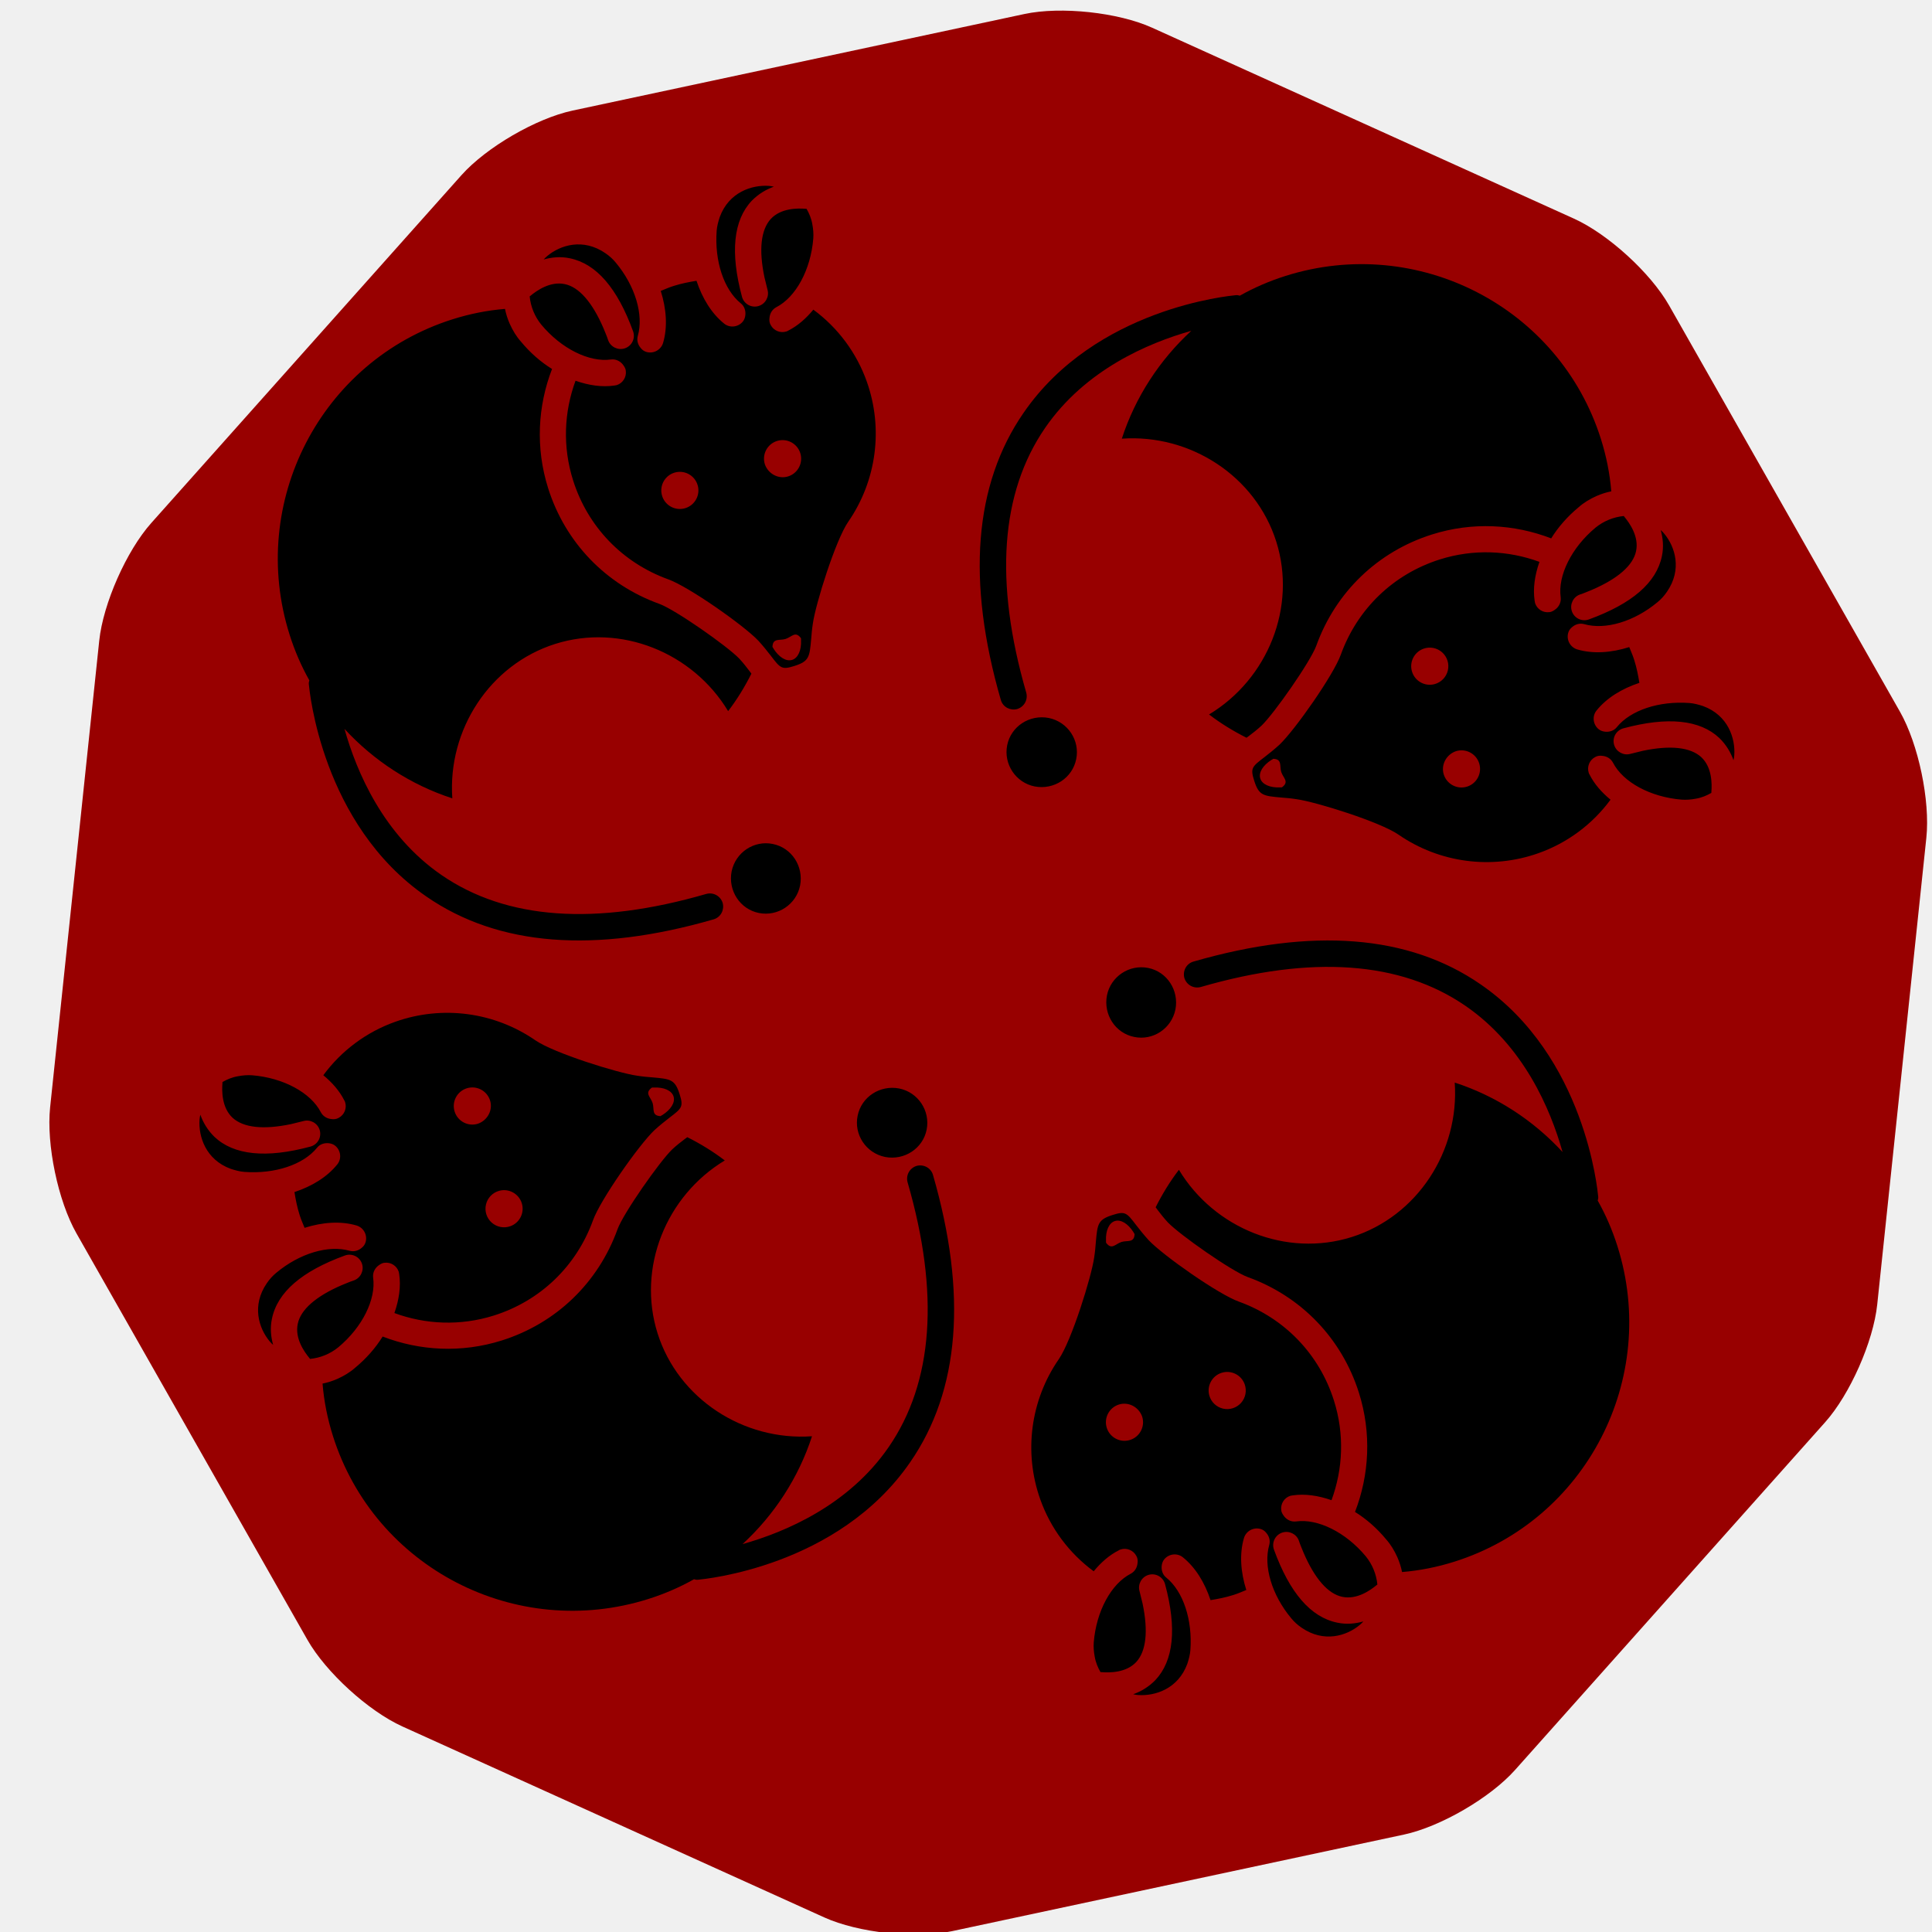
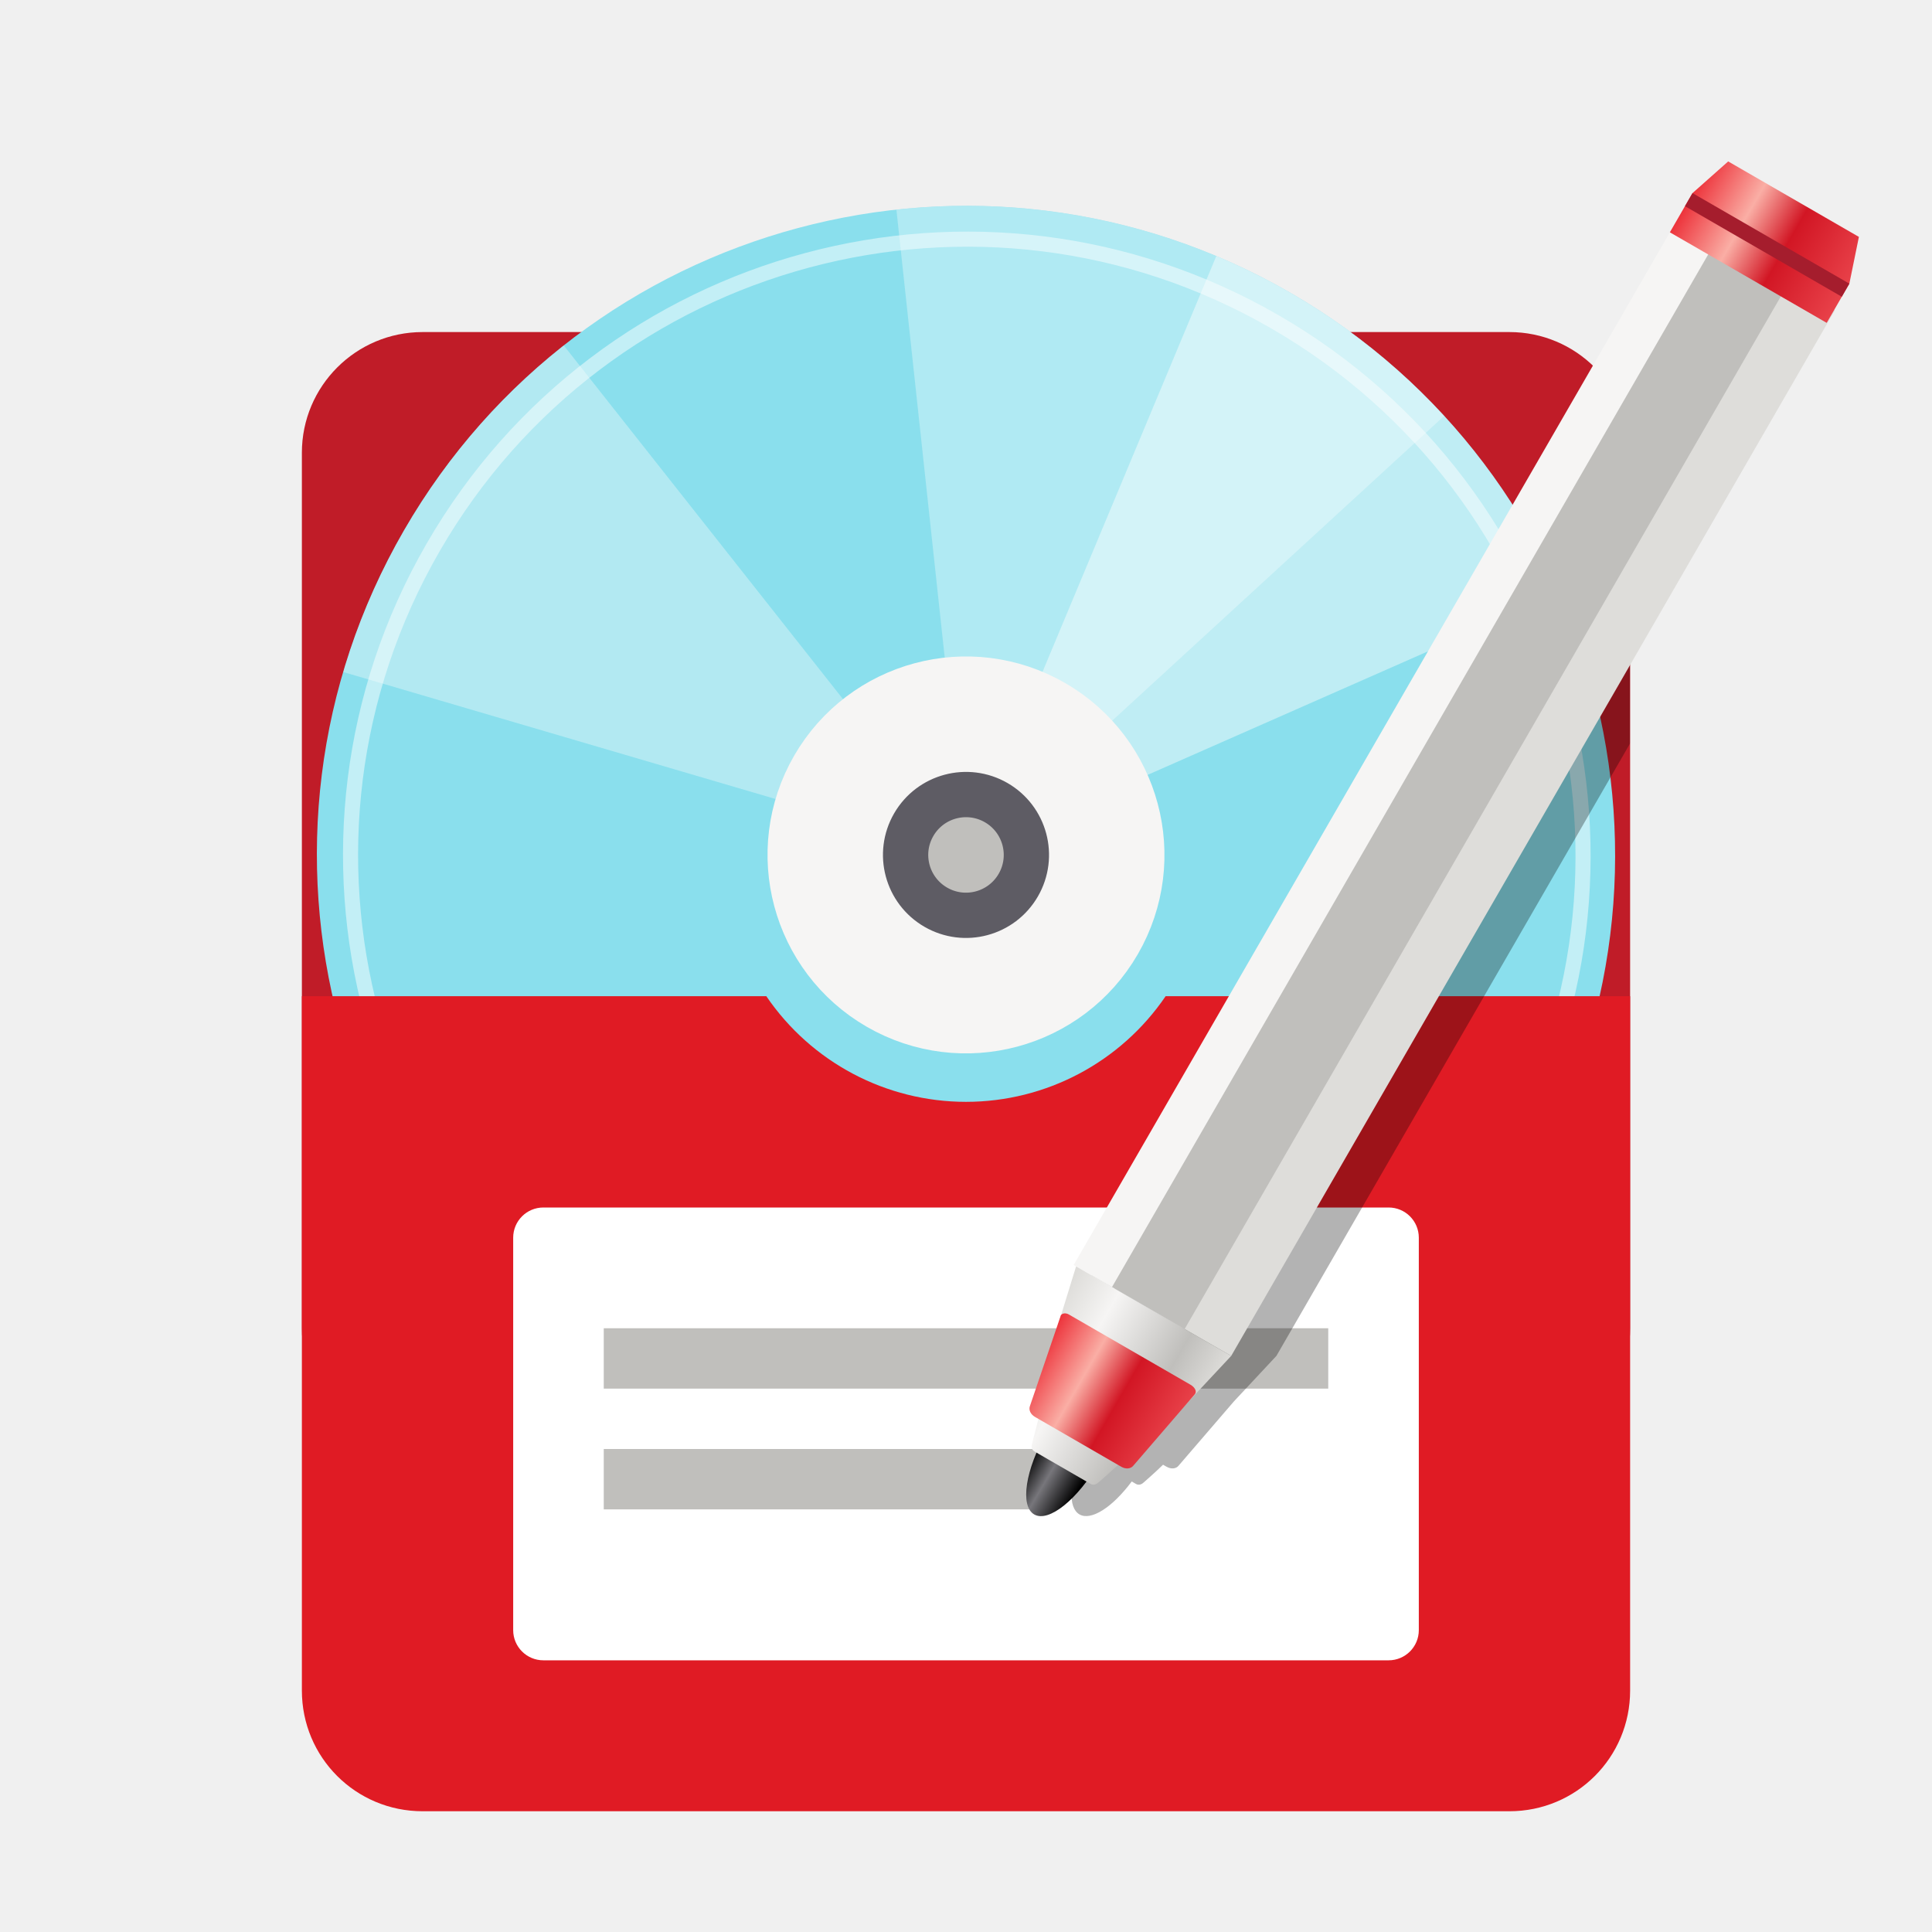
- <svg xmlns="http://www.w3.org/2000/svg" style="isolation:isolate" viewBox="0 0 512 512" width="512px" height="512px">
-   <path d=" M 372.048 486.184 L 312.169 498.981 L 252.29 511.778 C 242.618 513.845 227.45 512.212 218.44 508.134 L 162.543 482.834 L 106.646 457.534 C 97.635 453.456 86.353 443.164 81.467 434.565 L 50.865 380.71 L 20.263 326.856 C 15.377 318.257 12.25 303.29 13.285 293.454 L 19.793 231.618 L 26.3 169.781 C 27.335 159.945 33.52 145.966 40.102 138.585 L 81.194 92.504 L 122.287 46.424 C 128.869 39.042 142.066 31.371 151.738 29.304 L 211.617 16.507 L 271.496 3.71 C 281.168 1.643 296.335 3.275 305.346 7.354 L 361.243 32.654 L 417.14 57.953 C 426.15 62.032 437.432 72.324 442.319 80.923 L 472.92 134.777 L 503.522 188.631 C 508.408 197.23 511.535 212.197 510.5 222.033 L 503.993 283.87 L 497.485 345.707 C 496.45 355.543 490.266 369.521 483.683 376.903 L 442.591 422.983 L 401.499 469.064 C 394.916 476.446 381.72 484.117 372.048 486.184 Z " fill="rgb(152,0,0)" />
-   <path d=" M 311.502 267.52 C 312.477 262.441 309.275 257.51 304.267 256.513 C 299.259 255.516 294.35 258.789 293.353 263.797 C 292.378 268.876 295.58 273.807 300.588 274.804 C 305.525 275.824 310.457 272.622 311.502 267.52 Z  M 423.54 317.103 C 423.582 317.481 423.529 317.81 423.406 318.162 C 425.541 321.945 427.294 326.005 428.643 330.271 C 439.729 365.323 420.377 402.806 385.467 413.847 C 380.846 415.309 376.209 416.228 371.557 416.604 C 371.294 415.279 370.89 413.999 370.32 412.693 C 369.522 410.912 368.534 409.27 367.328 407.93 C 364.92 405.016 362.105 402.543 359.091 400.681 C 362.874 390.881 363.517 379.806 360.122 369.07 C 355.579 354.708 344.856 343.552 330.643 338.427 C 326.398 336.876 312.632 327.229 309.476 323.926 C 308.409 322.778 307.484 321.584 306.675 320.51 L 306.259 319.938 C 307.987 316.498 310.044 313.11 312.426 310.01 C 321.808 325.579 340.91 333.303 358.259 327.816 C 375.607 322.329 386.794 305.026 385.517 286.894 C 396.5 290.46 406.353 296.885 414.1 305.306 C 410.88 293.889 403.803 277.2 388.401 266.585 C 371.203 254.74 347.597 253.054 318.222 261.563 C 316.351 262.076 314.456 261.033 313.872 259.184 C 313.381 257.384 314.33 255.442 316.179 254.857 L 316.25 254.835 C 347.781 245.723 373.363 247.721 392.381 260.868 C 420.175 280 423.375 315.591 423.54 317.103 L 423.54 317.103 Z  M 304.403 328.659 C 303.081 327.2 302.04 325.887 301.115 324.693 C 298.572 321.352 298.202 320.922 294.86 321.979 C 290.95 323.215 290.838 324.346 290.409 329.174 C 290.32 330.375 290.205 331.741 289.97 333.224 C 289.253 338.378 283.968 355.3 280.591 360.201 C 273.08 371.072 271.252 384.891 275.678 397.341 C 278.388 404.968 283.321 411.607 289.841 416.403 C 291.763 414.075 293.963 412.127 296.459 410.869 C 296.65 410.73 296.792 410.685 297.005 410.618 C 298.57 410.123 300.351 410.811 301.153 412.356 C 301.497 412.951 301.558 413.636 301.453 414.295 C 301.341 415.425 300.736 416.477 299.665 417.05 C 294.483 419.706 290.526 426.98 289.856 435.247 C 289.767 436.449 289.865 437.747 290.105 439.001 C 290.364 440.562 290.956 441.939 291.645 443.128 C 291.716 443.106 291.81 443.155 291.881 443.132 C 294.048 443.307 298.434 443.328 301.12 440.445 C 303.735 437.584 304.335 432.311 302.798 424.976 L 301.977 421.638 C 301.485 419.838 302.529 417.943 304.306 417.381 L 304.449 417.336 C 305.347 417.093 306.305 417.217 307.112 417.68 C 307.919 418.144 308.508 418.91 308.75 419.808 C 311.917 431.555 311.03 440.126 306.163 445.263 C 304.39 447.075 302.344 448.27 300.304 448.993 C 300.727 449.094 301.221 449.172 301.622 449.202 C 306.098 449.507 312.213 447.573 314.65 440.937 C 315.046 439.716 315.371 438.519 315.46 437.317 C 316.056 429.308 313.579 421.723 309.06 418.068 C 308.128 417.346 307.745 416.137 307.857 415.007 C 307.913 414.442 308.089 413.761 308.545 413.225 C 309.794 411.735 311.991 411.51 313.459 412.688 C 316.813 415.381 319.251 419.381 320.807 424.051 C 322.816 423.728 324.803 423.334 326.723 422.727 L 327.15 422.592 C 328.216 422.255 329.238 421.776 330.282 421.367 C 328.775 416.604 328.425 411.787 329.67 407.561 C 330.244 405.737 332.15 404.686 333.999 405.175 C 334.68 405.351 335.193 405.736 335.586 406.237 C 336.327 407.098 336.687 408.235 336.362 409.433 C 334.766 415.022 337.03 422.674 342.194 428.862 C 342.958 429.794 343.842 430.609 344.938 431.357 C 350.842 435.434 356.886 433.523 360.35 430.628 C 360.661 430.374 361.02 430.026 361.308 429.7 C 359.224 430.281 356.885 430.551 354.369 430.017 C 347.34 428.564 341.779 422.111 337.616 410.679 C 337.298 409.805 337.339 408.839 337.733 407.996 C 338.127 407.153 338.839 406.5 339.714 406.183 L 339.856 406.138 C 341.634 405.576 343.577 406.526 344.21 408.281 C 344.57 409.418 345.049 410.44 345.458 411.484 C 348.417 418.369 351.963 422.41 355.725 423.175 C 359.58 423.989 363.157 421.45 364.829 420.061 C 364.9 420.039 364.949 419.945 365.02 419.923 C 364.751 417.184 363.684 414.584 361.952 412.446 C 356.649 406.067 349.23 402.392 343.463 403.199 C 342.258 403.345 341.157 402.833 340.416 401.972 C 340.023 401.471 339.607 400.899 339.547 400.214 C 339.318 398.533 340.326 396.929 341.941 396.406 C 342.154 396.339 342.318 396.365 342.532 396.298 C 345.818 395.806 349.347 396.332 352.866 397.566 C 355.894 389.334 356.343 380.12 353.509 371.161 C 349.619 358.861 340.427 349.333 328.325 344.948 C 322.954 343.049 308.278 332.752 304.403 328.659 L 304.403 328.659 Z  M 302.69 375.424 C 303.51 378.015 302.073 380.781 299.482 381.6 C 296.89 382.42 294.125 380.983 293.305 378.392 C 292.485 375.8 293.922 373.035 296.513 372.215 C 299.073 371.406 301.81 372.886 302.69 375.424 Z  M 300.678 327.021 C 300.593 329.473 298.766 328.643 297.202 329.137 C 295.567 329.655 294.621 331.362 293.119 329.334 C 293.123 329.098 293.078 328.956 293.104 328.791 C 292.979 326.171 293.884 324.086 295.448 323.592 C 297.084 323.074 298.974 324.354 300.356 326.497 C 300.401 326.64 300.54 326.83 300.678 327.021 L 300.678 327.021 Z  M 329.85 366.834 C 330.462 368.531 330.096 370.427 328.897 371.775 C 327.698 373.122 325.857 373.706 324.101 373.296 C 322.344 372.885 320.952 371.546 320.475 369.807 C 319.774 367.258 321.213 364.611 323.733 363.811 C 326.253 363.012 328.954 364.347 329.85 366.834 Z " fill="rgb(0,0,0)" />
-   <path d=" M 277.921 190.266 C 272.842 189.291 267.91 192.493 266.913 197.501 C 265.916 202.509 269.189 207.418 274.197 208.415 C 279.277 209.39 284.208 206.188 285.205 201.18 C 286.225 196.243 283.023 191.311 277.921 190.266 Z  M 327.503 78.228 C 327.881 78.186 328.211 78.239 328.563 78.362 C 332.346 76.227 336.406 74.474 340.672 73.125 C 375.724 62.039 413.207 81.391 424.248 116.301 C 425.709 120.922 426.628 125.559 427.005 130.211 C 425.68 130.473 424.4 130.878 423.094 131.448 C 421.313 132.246 419.67 133.234 418.331 134.44 C 415.416 136.848 412.944 139.663 411.081 142.677 C 401.282 138.894 390.207 138.251 379.471 141.646 C 365.109 146.189 353.953 156.912 348.828 171.125 C 347.276 175.37 337.63 189.136 334.327 192.292 C 333.178 193.359 331.985 194.284 330.911 195.093 L 330.339 195.509 C 326.898 193.781 323.51 191.724 320.41 189.341 C 335.979 179.96 343.703 160.858 338.217 143.509 C 332.73 126.161 315.427 114.974 297.295 116.251 C 300.86 105.268 307.286 95.415 315.707 87.668 C 304.29 90.888 287.601 97.965 276.986 113.366 C 265.14 130.565 263.455 154.17 271.964 183.546 C 272.477 185.417 271.434 187.312 269.585 187.896 C 267.785 188.387 265.842 187.438 265.258 185.589 L 265.235 185.518 C 256.123 153.987 258.122 128.405 271.269 109.387 C 290.401 81.593 325.992 78.393 327.503 78.228 L 327.503 78.228 Z  M 339.06 197.365 C 337.601 198.687 336.287 199.728 335.094 200.653 C 331.753 203.195 331.323 203.566 332.379 206.908 C 333.616 210.818 334.746 210.93 339.575 211.358 C 340.776 211.448 342.142 211.563 343.624 211.798 C 348.778 212.515 365.701 217.8 370.601 221.177 C 381.472 228.688 395.291 230.516 407.741 226.09 C 415.368 223.38 422.008 218.447 426.804 211.927 C 424.475 210.004 422.528 207.805 421.27 205.309 C 421.131 205.118 421.086 204.976 421.019 204.763 C 420.524 203.198 421.212 201.417 422.757 200.615 C 423.352 200.27 424.037 200.21 424.696 200.315 C 425.826 200.427 426.878 201.032 427.451 202.103 C 430.107 207.285 437.38 211.241 445.648 211.912 C 446.849 212.001 448.148 211.903 449.402 211.663 C 450.962 211.404 452.339 210.812 453.529 210.123 C 453.507 210.052 453.555 209.958 453.533 209.887 C 453.708 207.72 453.728 203.334 450.845 200.648 C 447.985 198.033 442.711 197.433 435.376 198.97 L 432.038 199.791 C 430.238 200.282 428.344 199.239 427.782 197.462 L 427.737 197.319 C 427.494 196.421 427.617 195.463 428.081 194.656 C 428.545 193.849 429.31 193.26 430.209 193.018 C 441.956 189.85 450.527 190.738 455.664 195.604 C 457.476 197.378 458.671 199.424 459.394 201.464 C 459.495 201.041 459.573 200.547 459.603 200.146 C 459.908 195.67 457.974 189.555 451.337 187.118 C 450.117 186.722 448.919 186.397 447.718 186.307 C 439.708 185.712 432.123 188.189 428.469 192.708 C 427.747 193.64 426.538 194.023 425.408 193.911 C 424.843 193.855 424.161 193.679 423.626 193.223 C 422.136 191.974 421.91 189.777 423.089 188.309 C 425.782 184.955 429.782 182.516 434.452 180.961 C 434.129 178.952 433.735 176.964 433.128 175.045 L 432.993 174.618 C 432.656 173.552 432.176 172.53 431.768 171.486 C 427.004 172.993 422.188 173.343 417.962 172.098 C 416.138 171.524 415.087 169.618 415.576 167.769 C 415.751 167.088 416.137 166.575 416.638 166.182 C 417.498 165.44 418.636 165.081 419.834 165.406 C 425.422 167.001 433.075 164.738 439.263 159.574 C 440.195 158.81 441.01 157.926 441.758 156.829 C 445.835 150.926 443.924 144.882 441.029 141.418 C 440.775 141.107 440.426 140.748 440.101 140.46 C 440.682 142.544 440.952 144.883 440.418 147.399 C 438.965 154.428 432.511 159.989 421.08 164.151 C 420.205 164.47 419.24 164.428 418.397 164.035 C 417.553 163.641 416.901 162.929 416.584 162.054 L 416.539 161.912 C 415.977 160.134 416.926 158.191 418.681 157.558 C 419.819 157.198 420.841 156.719 421.885 156.31 C 428.77 153.351 432.81 149.805 433.576 146.043 C 434.39 142.188 431.851 138.611 430.462 136.939 C 430.439 136.868 430.346 136.819 430.323 136.748 C 427.585 137.017 424.985 138.084 422.847 139.816 C 416.468 145.119 412.792 152.538 413.599 158.305 C 413.746 159.51 413.234 160.611 412.373 161.352 C 411.872 161.745 411.299 162.161 410.614 162.221 C 408.933 162.45 407.33 161.442 406.807 159.827 C 406.74 159.614 406.766 159.449 406.698 159.236 C 406.207 155.95 406.733 152.421 407.966 148.902 C 399.735 145.874 390.521 145.425 381.562 148.259 C 369.262 152.149 359.733 161.341 355.348 173.443 C 353.449 178.814 343.152 193.49 339.06 197.365 L 339.06 197.365 Z  M 385.824 199.078 C 388.416 198.258 391.181 199.695 392.001 202.286 C 392.821 204.878 391.384 207.643 388.792 208.463 C 386.201 209.283 383.435 207.846 382.616 205.254 C 381.806 202.695 383.287 199.958 385.824 199.078 Z  M 337.422 201.09 C 339.873 201.175 339.043 203.001 339.538 204.566 C 340.055 206.201 341.762 207.147 339.734 208.649 C 339.499 208.645 339.356 208.69 339.192 208.664 C 336.572 208.789 334.487 207.884 333.992 206.32 C 333.475 204.684 334.754 202.794 336.898 201.412 C 337.04 201.367 337.231 201.228 337.422 201.09 L 337.422 201.09 Z  M 377.235 171.918 C 378.932 171.306 380.828 171.672 382.175 172.871 C 383.523 174.07 384.107 175.911 383.696 177.667 C 383.286 179.424 381.947 180.815 380.208 181.293 C 377.658 181.994 375.011 180.555 374.212 178.035 C 373.413 175.515 374.748 172.814 377.235 171.918 Z " fill="rgb(0,0,0)" />
-   <path d=" M 193.884 230.945 C 192.909 236.024 196.112 240.955 201.12 241.953 C 206.128 242.95 211.036 239.677 212.034 234.668 C 213.008 229.589 209.806 224.658 204.798 223.661 C 199.861 222.641 194.93 225.843 193.884 230.945 Z  M 81.846 181.362 C 81.805 180.984 81.857 180.655 81.981 180.303 C 79.846 176.52 78.092 172.46 76.743 168.194 C 65.657 133.142 85.009 95.659 119.919 84.618 C 124.541 83.157 129.178 82.238 133.829 81.861 C 134.092 83.186 134.497 84.466 135.066 85.772 C 135.864 87.553 136.853 89.196 138.059 90.535 C 140.466 93.449 143.282 95.922 146.296 97.785 C 142.512 107.584 141.87 118.659 145.265 129.395 C 149.807 143.757 160.531 154.913 174.744 160.038 C 178.989 161.59 192.754 171.236 195.911 174.539 C 196.978 175.688 197.903 176.881 198.712 177.955 L 199.127 178.527 C 197.4 181.968 195.343 185.356 192.96 188.455 C 183.578 172.886 164.476 165.162 147.128 170.649 C 129.779 176.136 118.593 193.439 119.869 211.571 C 108.887 208.006 99.034 201.58 91.287 193.159 C 94.506 204.576 101.583 221.265 116.985 231.88 C 134.184 243.725 157.789 245.411 187.165 236.902 C 189.036 236.389 190.93 237.432 191.515 239.281 C 192.006 241.081 191.056 243.024 189.208 243.608 L 189.136 243.631 C 157.605 252.743 132.023 250.744 113.005 237.597 C 85.212 218.465 82.012 182.874 81.846 181.362 L 81.846 181.362 Z  M 200.984 169.806 C 202.305 171.265 203.346 172.579 204.271 173.772 C 206.814 177.113 207.185 177.543 210.526 176.486 C 214.437 175.25 214.549 174.119 214.977 169.291 C 215.066 168.09 215.182 166.724 215.417 165.242 C 216.133 160.088 221.418 143.165 224.796 138.265 C 232.307 127.393 234.135 113.575 229.709 101.124 C 226.999 93.498 222.066 86.858 215.546 82.062 C 213.623 84.391 211.423 86.338 208.927 87.596 C 208.737 87.735 208.594 87.78 208.381 87.847 C 206.817 88.342 205.035 87.654 204.234 86.109 C 203.889 85.514 203.829 84.829 203.933 84.17 C 204.045 83.04 204.651 81.988 205.721 81.415 C 210.904 78.759 214.86 71.486 215.53 63.218 C 215.619 62.016 215.522 60.718 215.282 59.464 C 215.023 57.904 214.431 56.527 213.742 55.337 C 213.67 55.359 213.577 55.311 213.506 55.333 C 211.339 55.158 206.952 55.138 204.266 58.021 C 201.652 60.881 201.051 66.155 202.589 73.489 L 203.41 76.828 C 203.901 78.628 202.858 80.522 201.08 81.084 L 200.938 81.129 C 200.04 81.372 199.082 81.249 198.275 80.785 C 197.468 80.321 196.878 79.556 196.637 78.657 C 193.469 66.91 194.356 58.339 199.223 53.202 C 200.996 51.39 203.043 50.195 205.082 49.472 C 204.659 49.371 204.165 49.293 203.765 49.263 C 199.289 48.958 193.174 50.892 190.737 57.529 C 190.34 58.749 190.015 59.947 189.926 61.148 C 189.331 69.157 191.808 76.743 196.327 80.397 C 197.259 81.119 197.641 82.328 197.529 83.458 C 197.474 84.023 197.298 84.705 196.842 85.24 C 195.592 86.73 193.395 86.956 191.928 85.777 C 188.573 83.084 186.135 79.084 184.58 74.414 C 182.57 74.737 180.583 75.131 178.663 75.738 L 178.237 75.873 C 177.17 76.21 176.149 76.69 175.105 77.098 C 176.611 81.862 176.961 86.678 175.717 90.904 C 175.143 92.728 173.236 93.779 171.388 93.29 C 170.707 93.115 170.194 92.729 169.8 92.228 C 169.059 91.367 168.699 90.23 169.024 89.032 C 170.62 83.444 168.356 75.791 163.192 69.603 C 162.429 68.671 161.545 67.856 160.448 67.108 C 154.544 63.031 148.501 64.942 145.036 67.837 C 144.726 68.091 144.367 68.44 144.079 68.765 C 146.163 68.184 148.502 67.914 151.017 68.448 C 158.047 69.901 163.607 76.354 167.77 87.786 C 168.089 88.661 168.047 89.626 167.654 90.469 C 167.26 91.313 166.547 91.965 165.672 92.282 L 165.53 92.327 C 163.753 92.889 161.81 91.939 161.177 90.184 C 160.817 89.047 160.337 88.025 159.929 86.981 C 156.969 80.096 153.423 76.056 149.662 75.29 C 145.806 74.476 142.23 77.015 140.557 78.404 C 140.486 78.427 140.438 78.52 140.366 78.543 C 140.635 81.281 141.702 83.881 143.435 86.019 C 148.737 92.398 156.157 96.074 161.924 95.267 C 163.129 95.12 164.229 95.632 164.971 96.493 C 165.364 96.994 165.779 97.567 165.84 98.251 C 166.068 99.933 165.06 101.536 163.446 102.059 C 163.233 102.126 163.068 102.1 162.855 102.168 C 159.569 102.659 156.039 102.133 152.521 100.899 C 149.493 109.131 149.044 118.345 151.877 127.304 C 155.767 139.604 164.96 149.133 177.061 153.518 C 182.433 155.416 197.108 165.714 200.984 169.806 L 200.984 169.806 Z  M 202.696 123.042 C 201.877 120.45 203.313 117.685 205.905 116.865 C 208.496 116.045 211.262 117.482 212.082 120.073 C 212.901 122.665 211.465 125.43 208.873 126.25 C 206.313 127.06 203.577 125.579 202.696 123.042 Z  M 204.708 171.444 C 204.793 168.993 206.62 169.823 208.184 169.328 C 209.82 168.811 210.766 167.104 212.267 169.132 C 212.264 169.367 212.309 169.509 212.283 169.674 C 212.407 172.294 211.502 174.379 209.938 174.874 C 208.303 175.391 206.412 174.112 205.03 171.968 C 204.985 171.826 204.847 171.635 204.708 171.444 L 204.708 171.444 Z  M 175.536 131.631 C 174.924 129.934 175.29 128.038 176.489 126.691 C 177.689 125.343 179.529 124.759 181.286 125.17 C 183.043 125.58 184.434 126.919 184.912 128.658 C 185.612 131.208 184.174 133.855 181.654 134.654 C 179.134 135.453 176.433 134.118 175.536 131.631 Z " fill="rgb(0,0,0)" />
-   <path d=" M 234.564 306.608 C 239.643 307.583 244.574 304.381 245.571 299.373 C 246.568 294.365 243.295 289.456 238.287 288.459 C 233.208 287.484 228.277 290.686 227.279 295.694 C 226.26 300.631 229.462 305.563 234.564 306.608 Z  M 184.981 418.646 C 184.603 418.687 184.274 418.635 183.922 418.512 C 180.139 420.647 176.079 422.4 171.813 423.749 C 136.761 434.835 99.278 415.483 88.237 380.573 C 86.775 375.951 85.856 371.315 85.48 366.663 C 86.805 366.4 88.085 365.996 89.39 365.426 C 91.172 364.628 92.814 363.639 94.154 362.434 C 97.068 360.026 99.541 357.21 101.403 354.197 C 111.203 357.98 122.278 358.623 133.014 355.227 C 147.376 350.685 158.532 339.962 163.657 325.749 C 165.208 321.504 174.854 307.738 178.158 304.582 C 179.306 303.514 180.5 302.59 181.574 301.781 L 182.146 301.365 C 185.586 303.093 188.974 305.15 192.074 307.532 C 176.505 316.914 168.781 336.016 174.268 353.365 C 179.754 370.713 197.058 381.9 215.19 380.623 C 211.624 391.605 205.199 401.459 196.777 409.206 C 208.195 405.986 224.884 398.909 235.499 383.507 C 247.344 366.309 249.029 342.703 240.521 313.327 C 240.007 311.456 241.051 309.562 242.899 308.977 C 244.699 308.486 246.642 309.436 247.227 311.285 L 247.249 311.356 C 256.361 342.887 254.362 368.469 241.215 387.487 C 222.084 415.28 186.493 418.481 184.981 418.646 L 184.981 418.646 Z  M 173.425 299.509 C 174.884 298.187 176.197 297.146 177.391 296.221 C 180.732 293.678 181.162 293.308 180.105 289.966 C 178.868 286.055 177.738 285.944 172.91 285.515 C 171.708 285.426 170.342 285.311 168.86 285.075 C 163.706 284.359 146.784 279.074 141.883 275.697 C 131.012 268.186 117.193 266.358 104.743 270.784 C 97.116 273.493 90.476 278.427 85.681 284.947 C 88.009 286.869 89.956 289.069 91.215 291.565 C 91.354 291.756 91.399 291.898 91.466 292.111 C 91.961 293.675 91.273 295.457 89.727 296.259 C 89.133 296.603 88.448 296.664 87.789 296.559 C 86.659 296.447 85.607 295.841 85.034 294.771 C 82.378 289.589 75.104 285.632 66.836 284.962 C 65.635 284.873 64.336 284.971 63.083 285.211 C 61.522 285.47 60.145 286.062 58.955 286.751 C 58.978 286.822 58.929 286.915 58.952 286.987 C 58.777 289.154 58.756 293.54 61.639 296.226 C 64.5 298.841 69.773 299.441 77.108 297.903 L 80.446 297.082 C 82.246 296.591 84.14 297.635 84.702 299.412 L 84.747 299.554 C 84.991 300.453 84.867 301.411 84.403 302.218 C 83.94 303.025 83.174 303.614 82.275 303.856 C 70.529 307.023 61.958 306.136 56.821 301.269 C 55.009 299.496 53.814 297.449 53.091 295.41 C 52.99 295.833 52.911 296.327 52.882 296.727 C 52.577 301.204 54.51 307.318 61.147 309.756 C 62.367 310.152 63.565 310.477 64.767 310.566 C 72.776 311.162 80.361 308.685 84.016 304.166 C 84.738 303.233 85.946 302.851 87.077 302.963 C 87.642 303.019 88.323 303.194 88.859 303.651 C 90.349 304.9 90.574 307.097 89.396 308.565 C 86.703 311.919 82.703 314.357 78.033 315.912 C 78.355 317.922 78.749 319.909 79.356 321.829 L 79.491 322.256 C 79.829 323.322 80.308 324.344 80.717 325.388 C 85.48 323.881 90.297 323.531 94.523 324.775 C 96.347 325.349 97.397 327.256 96.909 329.105 C 96.733 329.786 96.348 330.299 95.846 330.692 C 94.986 331.433 93.848 331.793 92.651 331.468 C 87.062 329.872 79.41 332.136 73.221 337.3 C 72.29 338.064 71.474 338.947 70.726 340.044 C 66.649 345.948 68.561 351.992 71.455 355.456 C 71.71 355.767 72.058 356.126 72.384 356.414 C 71.803 354.329 71.532 351.99 72.067 349.475 C 73.519 342.446 79.973 336.885 91.405 332.722 C 92.279 332.403 93.244 332.445 94.088 332.839 C 94.931 333.232 95.583 333.945 95.901 334.82 L 95.946 334.962 C 96.508 336.74 95.558 338.682 93.803 339.316 C 92.665 339.676 91.644 340.155 90.6 340.563 C 83.715 343.523 79.674 347.069 78.909 350.831 C 78.094 354.686 80.633 358.263 82.023 359.935 C 82.045 360.006 82.139 360.055 82.161 360.126 C 84.9 359.857 87.5 358.79 89.638 357.058 C 96.016 351.755 99.692 344.336 98.885 338.569 C 98.739 337.364 99.251 336.263 100.111 335.522 C 100.613 335.129 101.185 334.713 101.87 334.653 C 103.551 334.424 105.155 335.432 105.677 337.046 C 105.745 337.26 105.719 337.424 105.786 337.638 C 106.278 340.923 105.752 344.453 104.518 347.972 C 112.749 351 121.964 351.448 130.922 348.615 C 143.223 344.725 152.751 335.533 157.136 323.431 C 159.035 318.06 169.332 303.384 173.425 299.509 L 173.425 299.509 Z  M 126.66 297.796 C 124.069 298.616 121.303 297.179 120.484 294.588 C 119.664 291.996 121.1 289.23 123.692 288.411 C 126.284 287.591 129.049 289.028 129.869 291.619 C 130.678 294.179 129.197 296.915 126.66 297.796 Z  M 175.063 295.784 C 172.611 295.699 173.441 293.872 172.946 292.308 C 172.429 290.673 170.722 289.727 172.75 288.225 C 172.986 288.229 173.128 288.184 173.293 288.21 C 175.913 288.085 177.998 288.99 178.492 290.554 C 179.009 292.189 177.73 294.08 175.586 295.462 C 175.444 295.507 175.253 295.646 175.063 295.784 L 175.063 295.784 Z  M 135.25 324.956 C 133.553 325.568 131.657 325.202 130.309 324.003 C 128.961 322.804 128.378 320.963 128.788 319.207 C 129.199 317.45 130.537 316.058 132.277 315.58 C 134.826 314.88 137.473 316.319 138.272 318.839 C 139.071 321.359 137.737 324.06 135.25 324.956 Z " fill="rgb(0,0,0)" />
+ <svg xmlns="http://www.w3.org/2000/svg" xmlns:xlink="http://www.w3.org/1999/xlink" height="128px" viewBox="0 0 128 128" width="128px">
+   <clipPath id="a">
+     <path d="m 23 16 h 83 v 82 h -83 z m 0 0" />
+   </clipPath>
+   <clipPath id="b">
+     <path d="m 26.762 35.141 c -11.875 20.566 -4.828 46.867 15.738 58.738 c 20.566 11.875 46.863 4.828 58.738 -15.738 s 4.828 -46.863 -15.738 -58.738 s -46.863 -4.828 -58.738 15.738 z m 29.789 17.199 c 2.375 -4.113 7.637 -5.52 11.75 -3.145 s 5.523 7.633 3.148 11.746 c -2.375 4.113 -7.637 5.523 -11.75 3.148 s -5.523 -7.637 -3.148 -11.75 z m 0 0" />
+   </clipPath>
+   <clipPath id="c">
+     <path d="m 20 13 h 88 v 87 h -88 z m 0 0" />
+   </clipPath>
+   <clipPath id="d">
+     <path d="m 26.762 35.141 c -11.875 20.566 -4.828 46.867 15.738 58.738 c 20.566 11.875 46.863 4.828 58.738 -15.738 s 4.828 -46.863 -15.738 -58.738 s -46.863 -4.828 -58.738 15.738 z m 29.789 17.199 c 2.375 -4.113 7.637 -5.52 11.75 -3.145 s 5.523 7.633 3.148 11.746 c -2.375 4.113 -7.637 5.523 -11.75 3.148 s -5.523 -7.637 -3.148 -11.75 z m 0 0" />
+   </clipPath>
+   <filter id="e" height="100%" width="100%" x="0%" y="0%">
+     <feColorMatrix in="SourceGraphic" type="matrix" values="0 0 0 0 1 0 0 0 0 1 0 0 0 0 1 0 0 0 1 0" />
+   </filter>
+   <mask id="f">
+     <g filter="url(#e)">
+       <rect fill-opacity="0.488" height="128" width="128" />
+     </g>
+   </mask>
+   <clipPath id="g">
+     <rect height="152" width="192" />
+   </clipPath>
+   <mask id="h">
+     <g filter="url(#e)">
+       <rect fill-opacity="0.724" height="128" width="128" />
+     </g>
+   </mask>
+   <clipPath id="i">
+     <rect height="152" width="192" />
+   </clipPath>
+   <clipPath id="j">
+     <path d="m 64 13 h 44 v 44 h -44 z m 0 0" />
+   </clipPath>
+   <clipPath id="k">
+     <path d="m 26.762 35.141 c -11.875 20.566 -4.828 46.867 15.738 58.738 c 20.566 11.875 46.863 4.828 58.738 -15.738 s 4.828 -46.863 -15.738 -58.738 s -46.863 -4.828 -58.738 15.738 z m 29.789 17.199 c 2.375 -4.113 7.637 -5.52 11.75 -3.145 s 5.523 7.633 3.148 11.746 c -2.375 4.113 -7.637 5.523 -11.75 3.148 s -5.523 -7.637 -3.148 -11.75 z m 0 0" />
+   </clipPath>
+   <clipPath id="l">
+     <path d="m 20 13 h 88 v 87 h -88 z m 0 0" />
+   </clipPath>
+   <clipPath id="m">
+     <path d="m 26.762 35.141 c -11.875 20.566 -4.828 46.867 15.738 58.738 c 20.566 11.875 46.863 4.828 58.738 -15.738 s 4.828 -46.863 -15.738 -58.738 s -46.863 -4.828 -58.738 15.738 z m 29.789 17.199 c 2.375 -4.113 7.637 -5.52 11.75 -3.145 s 5.523 7.633 3.148 11.746 c -2.375 4.113 -7.637 5.523 -11.75 3.148 s -5.523 -7.637 -3.148 -11.75 z m 0 0" />
+   </clipPath>
+   <mask id="n">
+     <g filter="url(#e)">
+       <rect fill-opacity="0.76" height="128" width="128" />
+     </g>
+   </mask>
+   <clipPath id="o">
+     <rect height="152" width="192" />
+   </clipPath>
+   <clipPath id="p">
+     <path d="m 20 22 h 88 v 98 h -88 z m 0 0" />
+   </clipPath>
+   <clipPath id="q">
+     <path d="m 24 22 h 80 c 2.211 0 4 1.789 4 4 v 90 c 0 2.211 -1.789 4 -4 4 h -80 c -2.211 0 -4 -1.789 -4 -4 v -90 c 0 -2.211 1.789 -4 4 -4 z m 0 0" />
+   </clipPath>
+   <mask id="r">
+     <g filter="url(#e)">
+       <rect fill-opacity="0.3" height="128" width="128" />
+     </g>
+   </mask>
+   <clipPath id="s">
+     <rect height="152" width="192" />
+   </clipPath>
+   <linearGradient id="t" gradientTransform="matrix(1.732057 1.000004 -1.025 1.775352 -29.14096 -642.5182)" gradientUnits="userSpaceOnUse" x1="226.906" x2="228.862" y1="288.75" y2="288.767">
+     <stop offset="0" />
+     <stop offset="0.444" stop-color="#77767b" />
+     <stop offset="1" />
+   </linearGradient>
+   <linearGradient id="u" gradientTransform="matrix(1.027497 0.593225 -0.5 0.866025 -19.83838 -287.4115)" gradientUnits="userSpaceOnUse" x1="223.188" x2="233.062" y1="278" y2="278">
+     <stop offset="0" stop-color="#deddda" />
+     <stop offset="0.266" stop-color="#f6f5f4" />
+     <stop offset="0.734" stop-color="#c0bfbc" />
+     <stop offset="1" stop-color="#deddda" />
+   </linearGradient>
+   <linearGradient id="v" gradientUnits="userSpaceOnUse">
+     <stop offset="0" stop-color="#ed333b" />
+     <stop offset="0.323" stop-color="#faaea5" />
+     <stop offset="0.594" stop-color="#d21624" />
+     <stop offset="1" stop-color="#e84149" />
+   </linearGradient>
+   <linearGradient id="w" gradientTransform="matrix(1.284371 0.741532 -0.5 0.866025 -78.4057 -321.2254)" x1="224.505" x2="231.454" xlink:href="#v" y1="282.5" y2="282.5" />
+   <linearGradient id="x" gradientTransform="matrix(0.866025 0.5 -0.5 0.866025 30.87429 -290.4642)" x1="222" x2="234" xlink:href="#v" y1="220.5" y2="220.5" />
+   <path d="m 28 22 h 72 c 4.418 0 8 3.582 8 8 v 58 c 0 4.418 -3.582 8 -8 8 h -72 c -4.418 0 -8 -3.582 -8 -8 v -58 c 0 -4.418 3.582 -8 8 -8 z m 0 0" fill="#c01c28" />
+   <g clip-path="url(#a)">
+     <g clip-path="url(#b)">
+       <path d="m 29.242 36.574 c 11.086 -19.195 35.906 -25.609 55.445 -14.332 c 19.539 11.281 26.395 35.988 15.312 55.184 c -11.086 19.195 -35.906 25.609 -55.445 14.332 c -19.539 -11.281 -26.395 -35.988 -15.312 -55.184 z m 0 0" fill="#d5d3cf" />
+     </g>
+   </g>
+   <g clip-path="url(#c)">
+     <g clip-path="url(#d)">
+       <path d="m 26.762 35.141 c -11.875 20.566 -4.828 46.867 15.738 58.738 c 20.566 11.875 46.863 4.828 58.738 -15.738 s 4.828 -46.863 -15.738 -58.738 s -46.863 -4.828 -58.738 15.738 z m 29.789 17.199 c 2.375 -4.113 7.637 -5.52 11.75 -3.145 s 5.523 7.633 3.148 11.746 c -2.375 4.113 -7.637 5.523 -11.75 3.148 s -5.523 -7.637 -3.148 -11.75 z m 0 0" fill="#8adfed" />
+       <g clip-path="url(#g)" mask="url(#f)" transform="matrix(1 0 0 1 -8 -16)">
+         <path d="m 120.96 236.501 c -0.002 31.457 -25.501 56.961 -56.959 56.959 c -31.462 0.001 -56.961 -25.501 -56.962 -56.963 c -0.003 -31.455 25.504 -56.956 56.959 -56.959 c 31.457 0.002 56.963 25.506 56.962 56.963 z m 0 0" fill="none" stroke="#ffffff" stroke-width="1.395" transform="matrix(0.358333 -0.620652 0.620652 0.358333 -97.66407 27.64815)" />
+       </g>
+       <g clip-path="url(#i)" mask="url(#h)" transform="matrix(1 0 0 1 -8 -16)">
+         <path d="m 66.684 23.359 l 5.316 49.281 l 40.766 -37.422" fill="#fcfefe" fill-opacity="0.466" />
+       </g>
+     </g>
+   </g>
+   <g clip-path="url(#j)">
+     <g clip-path="url(#k)">
+       <path d="m 83.477 10.043 l -19.477 46.598 l 46.09 -20.312" fill="#fcfefe" fill-opacity="0.466" />
+     </g>
+   </g>
+   <g clip-path="url(#l)">
+     <g clip-path="url(#m)">
+       <g clip-path="url(#o)" mask="url(#n)" transform="matrix(1 0 0 1 -8 -16)">
+         <path d="m 8 53.844 l 64 18.797 l -38.895 -49.262" fill="#fcfefe" fill-opacity="0.466" />
+       </g>
+     </g>
+   </g>
+   <path d="m 68.818 238.5 c -0.001 5.053 -4.096 9.148 -9.148 9.147 s -9.148 -4.096 -9.147 -9.148 c -0.002 -5.051 4.096 -9.148 9.148 -9.147 s 9.148 4.096 9.147 9.148 z m 0 0" fill="none" stroke="#f6f5f4" stroke-width="8" transform="matrix(0.5 -0.866025 0.866025 0.5 -172.382 -10.93289)" />
+   <path d="m 63.671 238.499 c -0 2.21 -1.79 4.001 -4 4.001 c -2.21 -0 -4.001 -1.79 -4.001 -4 s 1.79 -4.001 4 -4.001 c 2.21 0 3.998 1.792 4.001 4 z m 0 0" fill="#c0bfbc" stroke="#5e5c64" stroke-width="3" transform="matrix(0.5 -0.866025 0.866025 0.5 -172.382 -10.93289)" />
+   <path d="m 20 66 v 46 c 0 4.434 3.566 8 8 8 h 72 c 4.434 0 8 -3.566 8 -8 v -46 h -30.773 c -2.98 4.379 -7.93 7 -13.227 7 s -10.25 -2.621 -13.23 -7 z m 0 0" fill="#e01b24" />
+   <path d="m 36 80 h 56 c 1.105 0 2 0.895 2 2 v 26 c 0 1.105 -0.895 2 -2 2 h -56 c -1.105 0 -2 -0.895 -2 -2 v -26 c 0 -1.105 0.895 -2 2 -2 z m 0 0" fill="#ffffff" />
+   <path d="m 40 90 h 48" fill="none" stroke="#c0bfbc" stroke-width="4" />
+   <path d="m 40 98 h 30" fill="none" stroke="#c0bfbc" stroke-width="4" />
+   <g clip-path="url(#p)">
+     <g clip-path="url(#q)">
+       <g clip-path="url(#s)" mask="url(#r)" transform="matrix(1 0 0 1 -8 -16)">
+         <path d="m 125.5 26.695 l -2.367 2.098 l -0.5 0.867 l -0.5 0.863 l -0.5 0.867 l -39.5 68.414 l 0.16 0.094 l -0.996 3.246 c -0.02 0.027 -0.039 0.055 -0.047 0.086 l -2.02 5.934 c -0.082 0.238 0.031 0.535 0.348 0.715 l 0.219 0.129 l -0.434 1.672 c -0.043 0.184 -0.012 0.379 0.176 0.488 l 0.133 0.074 c -0.852 1.992 -0.914 3.652 -0.156 4.09 c 0.762 0.441 2.168 -0.445 3.465 -2.18 l 0.273 0.16 c 0.191 0.109 0.375 0.035 0.512 -0.09 c 0 0 0.75 -0.652 1.289 -1.18 l 0.227 0.129 c 0.316 0.184 0.633 0.137 0.793 -0.055 l 3.676 -4.27 l 2.816 -3.016 l 40.004 -69.281 l -0.047 -0.027 l 0.5 -0.863 l 0.5 -0.867 l 0.637 -3.098 z m 0 0" />
+       </g>
+     </g>
+   </g>
+   <path d="m 113.348 15.805 l 8.219 4.746 l -39.996 69.281 l -8.223 -4.746 z m 0 0" fill="#deddda" />
+   <path d="m 112.32 15.211 l 6.164 3.559 l -40 69.285 l -6.164 -3.562 z m 0 0" fill="#c0bfbc" />
+   <path d="m 111.133 14.527 l 2.539 1.465 l -40 69.281 l -2.539 -1.465 z m 0 0" fill="#f6f5f4" />
+   <path d="m 72.812 96.895 c -1.414 2.453 -3.336 3.992 -4.293 3.441 c -0.957 -0.555 -0.586 -2.988 0.828 -5.441 c 1.418 -2.449 3.34 -3.988 4.297 -3.438 c 0.957 0.555 0.582 2.988 -0.832 5.438 z m 0 0" fill="url(#t)" />
+   <path d="m 71.293 83.902 l -2.895 9.41 l 6.414 3.75 l 6.758 -7.23 z m -1.613 9.523 l 4.449 2.566 c 0.285 0.168 0.449 0.523 0.262 0.73 c -0.473 0.523 -1.625 1.5 -1.625 1.5 c -0.137 0.125 -0.32 0.199 -0.512 0.09 l -3.711 -2.145 c -0.191 -0.109 -0.223 -0.305 -0.176 -0.484 l 0.547 -2.121 c 0.07 -0.273 0.48 -0.301 0.766 -0.137 z m 0 0" fill="url(#u)" />
+   <path d="m 70.812 87.086 l 8.055 4.652 c 0.324 0.188 0.457 0.48 0.27 0.664 l -4.062 4.715 c -0.16 0.191 -0.477 0.238 -0.789 0.059 l -5.707 -3.297 c -0.316 -0.18 -0.43 -0.477 -0.348 -0.711 l 2.023 -5.934 c 0.027 -0.207 0.305 -0.293 0.559 -0.148 z m 0 0" fill="url(#w)" />
+   <path d="m 112.133 12.793 l -1.5 2.598 l 10.391 6 l 1.5 -2.598 l 0.633 -3.098 l -8.66 -5 z m 0 0" fill="url(#x)" />
+   <path d="m 111.633 13.66 l 0.5 -0.867 l 10.391 6 l -0.5 0.867 z m 0 0" fill="#a51d2d" />
</svg>
